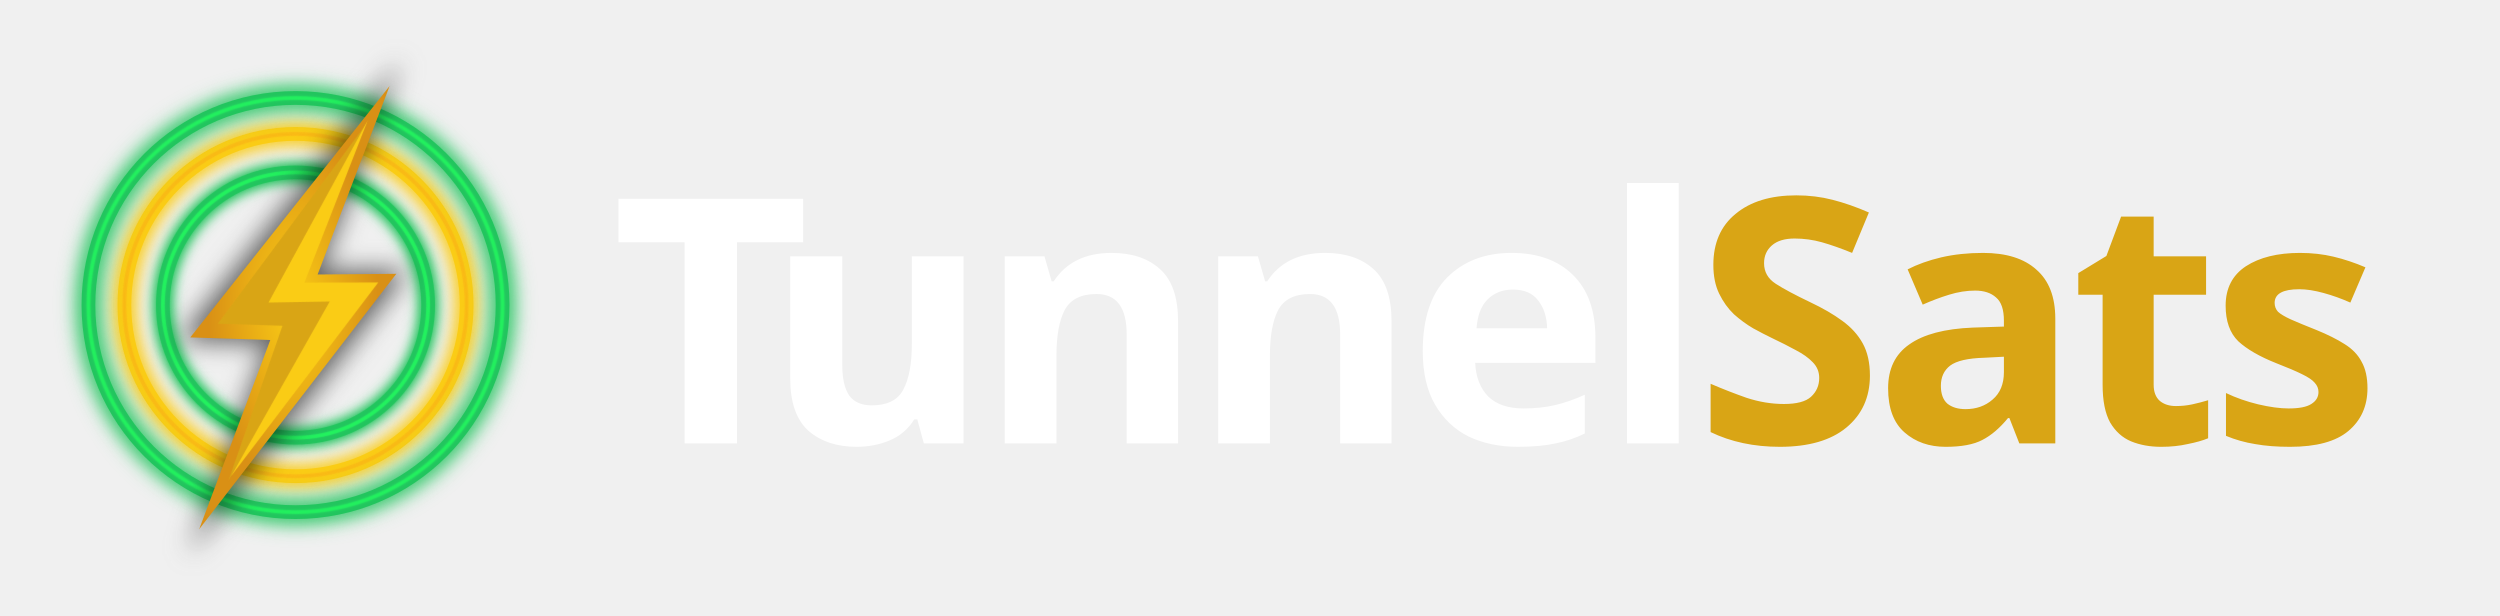
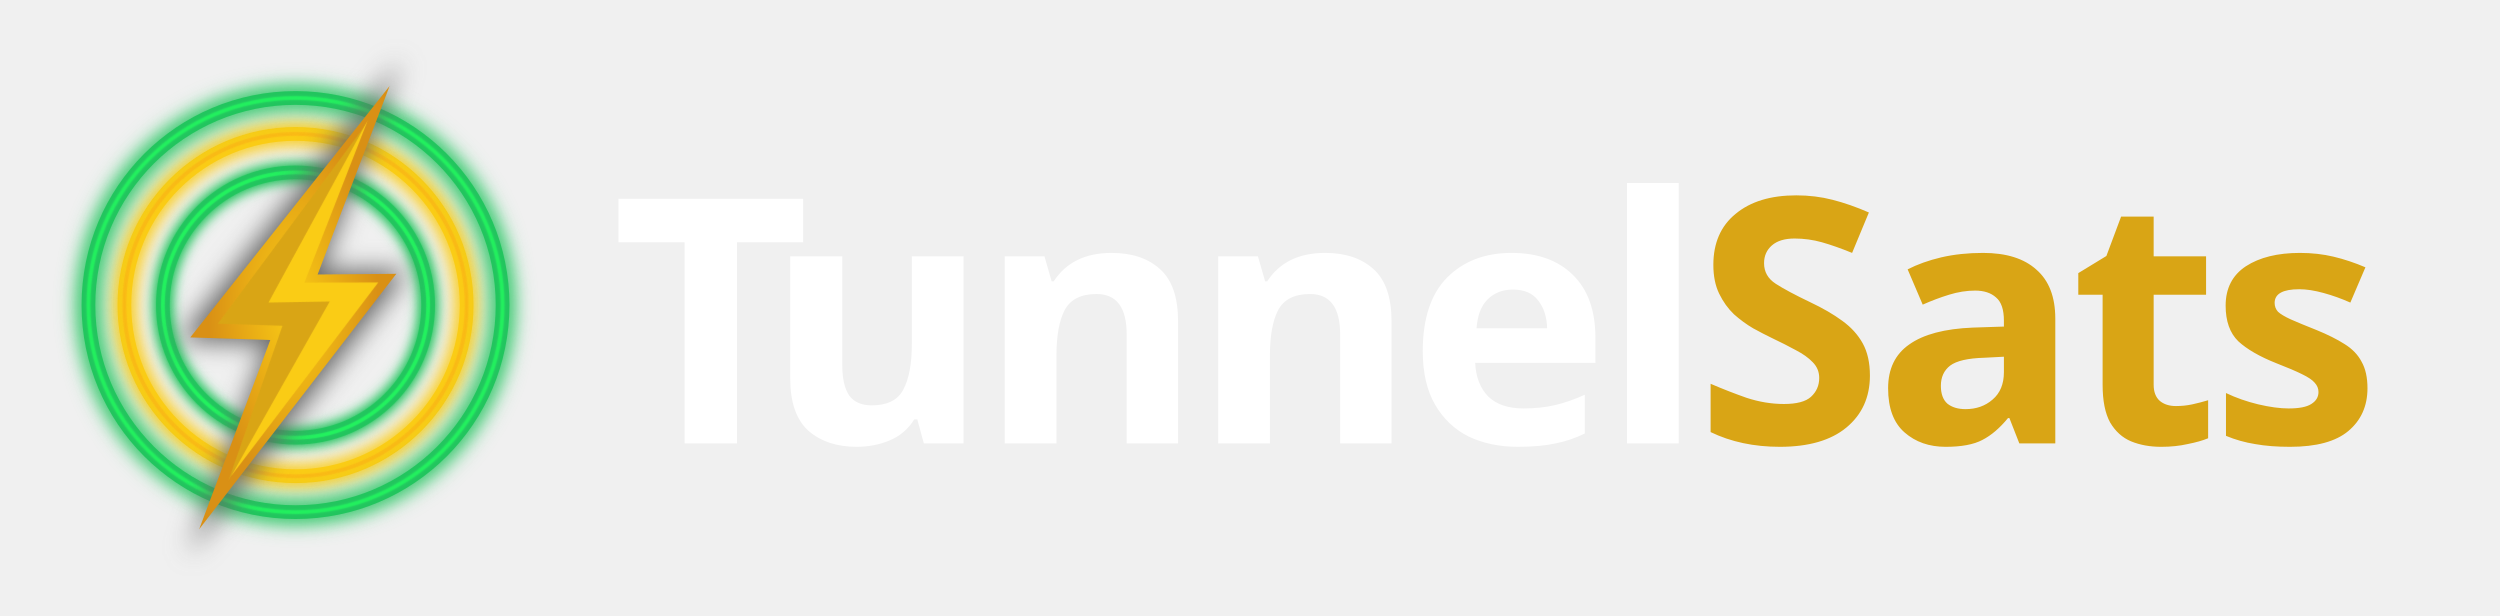
<svg xmlns="http://www.w3.org/2000/svg" xmlns:xlink="http://www.w3.org/1999/xlink" version="1.1" id="svg1" width="1666" height="410" viewBox="0 0 1666 410" xml:space="preserve">
  <defs id="defs1">
    <linearGradient id="linearGradient5825">
-       <stop style="stop-color:#facc15;stop-opacity:1;" offset="0" id="stop5825" />
-       <stop style="stop-color:#d99015;stop-opacity:1;" offset="0.825" id="stop5826" />
+       <stop stop-color="#facc15" stop-opacity="1" offset="0" id="stop5825" />
+       <stop stop-color="#d99015" stop-opacity="1" offset="0.825" id="stop5826" />
    </linearGradient>
-     <filter style="color-interpolation-filters:sRGB" id="filter5822" x="-0.034" y="-0.034" width="1.067" height="1.067">
+     <filter color-interpolation-filters="sRGB" id="filter5822" x="-0.034" y="-0.034" width="1.067" height="1.067">
      <feGaussianBlur stdDeviation="1.542" id="feGaussianBlur5822" />
    </filter>
-     <filter style="color-interpolation-filters:sRGB" id="filter5823" x="-0.073" y="-0.073" width="1.146" height="1.146">
+     <filter color-interpolation-filters="sRGB" id="filter5823" x="-0.073" y="-0.073" width="1.146" height="1.146">
      <feGaussianBlur stdDeviation="13.713" id="feGaussianBlur5823" />
    </filter>
-     <filter style="color-interpolation-filters:sRGB" id="filter5824" x="-0.07" y="-0.07" width="1.139" height="1.139">
+     <filter color-interpolation-filters="sRGB" id="filter5824" x="-0.07" y="-0.07" width="1.139" height="1.139">
      <feGaussianBlur stdDeviation="16.592" id="feGaussianBlur5824" />
    </filter>
    <radialGradient xlink:href="#linearGradient5825" id="radialGradient5826" cx="507.441" cy="522.383" fx="507.441" fy="522.383" r="187.17" gradientTransform="matrix(0.4754117,0,0,1.022781,56.32691,-263.0139)" gradientUnits="userSpaceOnUse" />
-     <filter style="color-interpolation-filters:sRGB" id="filter5826" x="-0.013" y="-0.005" width="1.026" height="1.011">
+     <filter color-interpolation-filters="sRGB" id="filter5826" x="-0.013" y="-0.005" width="1.026" height="1.011">
      <feGaussianBlur stdDeviation="1.474" id="feGaussianBlur5826" />
    </filter>
-     <filter style="color-interpolation-filters:sRGB" id="filter5827" x="-0.013" y="-0.005" width="1.026" height="1.011">
+     <filter color-interpolation-filters="sRGB" id="filter5827" x="-0.013" y="-0.005" width="1.026" height="1.011">
      <feGaussianBlur stdDeviation="1.462" id="feGaussianBlur5827" />
    </filter>
-     <filter style="color-interpolation-filters:sRGB" id="filter5828" x="-0.132" y="-0.061" width="1.264" height="1.123">
+     <filter color-interpolation-filters="sRGB" id="filter5828" x="-0.132" y="-0.061" width="1.264" height="1.123">
      <feGaussianBlur stdDeviation="20.556" id="feGaussianBlur5828" />
    </filter>
-     <filter style="color-interpolation-filters:sRGB" id="filter5829" x="-0.012" y="-0.012" width="1.025" height="1.025">
+     <filter color-interpolation-filters="sRGB" id="filter5829" x="-0.012" y="-0.012" width="1.025" height="1.025">
      <feGaussianBlur stdDeviation="2.408" id="feGaussianBlur5829" />
    </filter>
-     <filter style="color-interpolation-filters:sRGB" id="filter5830" x="-0.013" y="-0.013" width="1.027" height="1.027">
+     <filter color-interpolation-filters="sRGB" id="filter5830" x="-0.013" y="-0.013" width="1.027" height="1.027">
      <feGaussianBlur stdDeviation="1.99" id="feGaussianBlur5830" />
    </filter>
-     <filter style="color-interpolation-filters:sRGB" id="filter5831" x="-0.017" y="-0.017" width="1.034" height="1.034">
+     <filter color-interpolation-filters="sRGB" id="filter5831" x="-0.017" y="-0.017" width="1.034" height="1.034">
      <feGaussianBlur stdDeviation="1.952" id="feGaussianBlur5831" />
    </filter>
-     <filter style="color-interpolation-filters:sRGB" id="filter5832" x="-0.088" y="-0.088" width="1.175" height="1.175">
+     <filter color-interpolation-filters="sRGB" id="filter5832" x="-0.088" y="-0.088" width="1.175" height="1.175">
      <feGaussianBlur stdDeviation="21.671" id="feGaussianBlur5832" />
    </filter>
-     <filter style="color-interpolation-filters:sRGB" id="filter5833" x="-0.092" y="-0.092" width="1.183" height="1.183">
+     <filter color-interpolation-filters="sRGB" id="filter5833" x="-0.092" y="-0.092" width="1.183" height="1.183">
      <feGaussianBlur stdDeviation="17.91" id="feGaussianBlur5833" />
    </filter>
-     <filter style="color-interpolation-filters:sRGB" id="filter5834" x="-0.098" y="-0.098" width="1.196" height="1.196">
+     <filter color-interpolation-filters="sRGB" id="filter5834" x="-0.098" y="-0.098" width="1.196" height="1.196">
      <feGaussianBlur stdDeviation="13.88" id="feGaussianBlur5834" />
    </filter>
-     <filter style="color-interpolation-filters:sRGB" id="filter5835" x="-0.079" y="-0.079" width="1.158" height="1.158">
+     <filter color-interpolation-filters="sRGB" id="filter5835" x="-0.079" y="-0.079" width="1.158" height="1.158">
      <feGaussianBlur stdDeviation="10.627" id="feGaussianBlur5835" />
    </filter>
  </defs>
  <g id="layer3" transform="translate(-150.6121,-67.80897)">
    <g id="g2" transform="matrix(0.9475944,0,0,0.9475944,54.45858,19.15781)">
-       <path style="font-weight:bold;font-size:200px;font-family:Sans;-inkscape-font-specification:'Sans, Bold';letter-spacing:-5.379px;white-space:pre;fill:#ffffff;stroke-width:0" d="M 619.776,363.159 H 582.913 V 221.731 h -46.5 v -30.599 h 129.863 v 30.599 H 619.776 Z M 779.104,231.609 v 131.55 h -27.948 l -4.578,-16.865 h -2.168 c -4.176,6.746 -9.878,11.645 -17.106,14.697 -7.228,3.052 -15.018,4.578 -23.371,4.578 -13.974,0 -25.298,-3.775 -33.972,-11.324 -8.513,-7.71 -12.769,-19.997 -12.769,-36.863 v -85.772 h 36.622 v 76.617 c 0,9.316 1.606,16.383 4.819,21.202 3.373,4.658 8.674,6.987 15.902,6.987 10.922,0 18.311,-3.694 22.166,-11.083 4.016,-7.389 6.023,-18.07 6.023,-32.044 v -61.679 z m 104.108,-2.409 c 14.456,0 25.86,3.855 34.213,11.565 8.352,7.549 12.529,19.757 12.529,36.622 v 85.772 h -36.14 v -76.617 c 0,-18.953 -7.067,-28.43 -21.202,-28.43 -10.922,0 -18.391,3.775 -22.407,11.324 -3.855,7.389 -5.782,18.07 -5.782,32.044 v 61.679 H 808.042 V 231.609 h 27.948 l 5.06,17.588 h 1.446 c 8.674,-13.332 22.246,-19.997 40.718,-19.997 z m 150.127,0 c 14.456,0 25.86,3.855 34.212,11.565 8.352,7.549 12.528,19.757 12.528,36.622 v 85.772 h -36.14 v -76.617 c 0,-18.953 -7.067,-28.43 -21.202,-28.43 -10.922,0 -18.391,3.775 -22.407,11.324 -3.855,7.389 -5.782,18.07 -5.782,32.044 v 61.679 H 958.168 V 231.609 h 27.948 l 5.06,17.588 h 1.446 c 8.674,-13.332 22.246,-19.997 40.718,-19.997 z m 131.093,0 c 18.311,0 32.687,5.14 43.127,15.42 10.601,10.28 15.902,25.057 15.902,44.332 v 17.588 h -84.568 c 0.482,9.959 3.534,17.829 9.155,23.611 5.782,5.622 14.055,8.433 24.816,8.433 8.192,0 15.661,-0.803 22.407,-2.409 6.746,-1.606 13.653,-4.016 20.72,-7.228 v 27.225 c -6.425,3.212 -13.251,5.541 -20.479,6.987 -7.228,1.606 -16.062,2.409 -26.503,2.409 -13.01,0 -24.575,-2.409 -34.694,-7.228 -9.959,-4.979 -17.829,-12.448 -23.611,-22.407 -5.782,-9.959 -8.674,-22.487 -8.674,-37.586 0,-22.969 5.702,-40.236 17.106,-51.801 11.565,-11.565 26.663,-17.347 45.295,-17.347 z m 0.964,25.78 c -7.228,0 -13.171,2.329 -17.829,6.987 -4.497,4.497 -7.067,11.244 -7.71,20.238 h 49.632 c -0.161,-7.87 -2.249,-14.376 -6.264,-19.516 -3.855,-5.14 -9.798,-7.71 -17.829,-7.71 z m 116.637,108.179 h -36.381 v -183.109 h 36.381 z" id="path1" />
-       <path style="font-weight:bold;font-size:200px;font-family:Sans;-inkscape-font-specification:'Sans, Bold';letter-spacing:-5.379px;white-space:pre;fill:#d9a515;stroke-width:0" d="m 1416.498,315.454 q 0,22.889 -16.624,36.622 -16.384,13.492 -46.741,13.492 -27.226,0 -48.669,-10.36 v -33.972 q 12.288,5.301 25.298,9.878 13.251,4.337 26.262,4.337 13.492,0 19.034,-5.06 5.782,-5.301 5.782,-13.251 0,-6.505 -4.578,-11.083 -4.337,-4.578 -11.806,-8.433 -7.469,-4.096 -17.106,-8.674 -6.023,-2.891 -13.01,-6.746 -6.987,-4.096 -13.492,-9.878 -6.264,-6.023 -10.36,-14.456 -4.096,-8.433 -4.096,-20.238 0,-23.13 15.661,-35.899 15.661,-13.01 42.645,-13.01 13.492,0 25.539,3.132 12.288,3.132 25.539,8.915 l -11.806,28.43 q -11.806,-4.819 -21.202,-7.469 -9.396,-2.65 -19.275,-2.65 -10.36,0 -15.902,4.819 -5.541,4.819 -5.541,12.529 0,9.155 8.192,14.456 8.192,5.301 24.334,13.01 13.251,6.264 22.407,13.01 9.396,6.746 14.456,15.902 5.06,9.155 5.06,22.648 z m 79.533,-86.254 q 24.575,0 37.586,11.806 13.251,11.565 13.251,34.453 v 87.7 h -25.298 l -6.987,-17.829 h -0.964 q -8.674,10.601 -18.07,15.42 -9.155,4.819 -25.78,4.819 -17.347,0 -28.912,-10.119 -11.565,-10.119 -11.565,-31.08 0,-20.479 14.938,-30.839 14.938,-10.601 44.573,-11.806 l 21.925,-0.723 v -4.096 q 0,-11.806 -5.542,-16.383 -5.301,-4.819 -14.697,-4.819 -8.915,0 -18.311,2.891 -9.396,2.891 -18.552,6.987 l -10.601,-24.816 q 10.36,-5.301 23.611,-8.433 13.492,-3.132 29.394,-3.132 z m 0.964,73.726 q -17.347,0.482 -24.093,5.541 -6.505,5.06 -6.505,14.215 0,8.433 4.578,12.529 4.819,3.855 12.769,3.855 11.324,0 19.034,-6.746 7.951,-6.746 7.951,-19.275 v -10.842 z m 134.707,33.972 q 6.023,0 11.565,-1.205 5.542,-1.205 11.083,-2.891 v 26.744 q -5.782,2.409 -14.456,4.096 -8.433,1.927 -18.552,1.927 -11.806,0 -21.202,-3.855 -9.155,-3.855 -14.697,-13.251 -5.301,-9.637 -5.301,-26.503 v -63.365 h -17.106 v -15.179 l 19.756,-12.047 10.36,-27.707 h 22.889 v 27.948 h 36.863 v 26.985 h -36.863 v 63.365 q 0,7.469 4.337,11.324 4.337,3.614 11.324,3.614 z m 134.707,-12.529 q 0,18.793 -13.492,30.117 -13.251,11.083 -40.959,11.083 -13.974,0 -24.575,-1.927 -10.601,-1.687 -20.479,-5.782 v -30.117 q 10.601,5.06 22.648,7.951 12.288,2.891 21.443,2.891 11.083,0 15.902,-3.132 5.06,-3.132 5.06,-8.433 0,-3.614 -2.65,-6.505 -2.409,-2.891 -8.915,-6.023 -6.264,-3.132 -18.07,-7.71 -17.588,-6.987 -26.744,-15.42 -8.915,-8.674 -8.915,-25.057 0,-18.311 14.215,-27.707 14.456,-9.396 38.068,-9.396 12.528,0 23.611,2.65 11.083,2.65 22.407,7.469 l -10.601,24.816 q -9.155,-4.096 -18.793,-6.746 -9.637,-2.65 -17.106,-2.65 -17.347,0 -17.347,9.637 0,3.614 2.409,6.264 2.65,2.409 8.915,5.301 6.505,2.891 18.07,7.469 11.806,4.819 19.757,9.878 8.192,5.06 12.047,12.529 4.096,7.228 4.096,18.552 z" id="path2" />
+       <path font-weight="bold" font-size="200px" font-family="Sans" letter-spacing="-5.379px" fill="#ffffff" stroke-width="0" d="M 619.776,363.159 H 582.913 V 221.731 h -46.5 v -30.599 h 129.863 v 30.599 H 619.776 Z M 779.104,231.609 v 131.55 h -27.948 l -4.578,-16.865 h -2.168 c -4.176,6.746 -9.878,11.645 -17.106,14.697 -7.228,3.052 -15.018,4.578 -23.371,4.578 -13.974,0 -25.298,-3.775 -33.972,-11.324 -8.513,-7.71 -12.769,-19.997 -12.769,-36.863 v -85.772 h 36.622 v 76.617 c 0,9.316 1.606,16.383 4.819,21.202 3.373,4.658 8.674,6.987 15.902,6.987 10.922,0 18.311,-3.694 22.166,-11.083 4.016,-7.389 6.023,-18.07 6.023,-32.044 v -61.679 z m 104.108,-2.409 c 14.456,0 25.86,3.855 34.213,11.565 8.352,7.549 12.529,19.757 12.529,36.622 v 85.772 h -36.14 v -76.617 c 0,-18.953 -7.067,-28.43 -21.202,-28.43 -10.922,0 -18.391,3.775 -22.407,11.324 -3.855,7.389 -5.782,18.07 -5.782,32.044 v 61.679 H 808.042 V 231.609 h 27.948 l 5.06,17.588 h 1.446 c 8.674,-13.332 22.246,-19.997 40.718,-19.997 z m 150.127,0 c 14.456,0 25.86,3.855 34.212,11.565 8.352,7.549 12.528,19.757 12.528,36.622 v 85.772 h -36.14 v -76.617 c 0,-18.953 -7.067,-28.43 -21.202,-28.43 -10.922,0 -18.391,3.775 -22.407,11.324 -3.855,7.389 -5.782,18.07 -5.782,32.044 v 61.679 H 958.168 V 231.609 h 27.948 l 5.06,17.588 h 1.446 c 8.674,-13.332 22.246,-19.997 40.718,-19.997 z m 131.093,0 c 18.311,0 32.687,5.14 43.127,15.42 10.601,10.28 15.902,25.057 15.902,44.332 v 17.588 h -84.568 c 0.482,9.959 3.534,17.829 9.155,23.611 5.782,5.622 14.055,8.433 24.816,8.433 8.192,0 15.661,-0.803 22.407,-2.409 6.746,-1.606 13.653,-4.016 20.72,-7.228 v 27.225 c -6.425,3.212 -13.251,5.541 -20.479,6.987 -7.228,1.606 -16.062,2.409 -26.503,2.409 -13.01,0 -24.575,-2.409 -34.694,-7.228 -9.959,-4.979 -17.829,-12.448 -23.611,-22.407 -5.782,-9.959 -8.674,-22.487 -8.674,-37.586 0,-22.969 5.702,-40.236 17.106,-51.801 11.565,-11.565 26.663,-17.347 45.295,-17.347 z m 0.964,25.78 c -7.228,0 -13.171,2.329 -17.829,6.987 -4.497,4.497 -7.067,11.244 -7.71,20.238 h 49.632 c -0.161,-7.87 -2.249,-14.376 -6.264,-19.516 -3.855,-5.14 -9.798,-7.71 -17.829,-7.71 z m 116.637,108.179 h -36.381 v -183.109 h 36.381 z" id="path1" />
+       <path font-weight="bold" font-size="200px" font-family="Sans" letter-spacing="-5.379px" fill="#d9a515" stroke-width="0" d="m 1416.498,315.454 q 0,22.889 -16.624,36.622 -16.384,13.492 -46.741,13.492 -27.226,0 -48.669,-10.36 v -33.972 q 12.288,5.301 25.298,9.878 13.251,4.337 26.262,4.337 13.492,0 19.034,-5.06 5.782,-5.301 5.782,-13.251 0,-6.505 -4.578,-11.083 -4.337,-4.578 -11.806,-8.433 -7.469,-4.096 -17.106,-8.674 -6.023,-2.891 -13.01,-6.746 -6.987,-4.096 -13.492,-9.878 -6.264,-6.023 -10.36,-14.456 -4.096,-8.433 -4.096,-20.238 0,-23.13 15.661,-35.899 15.661,-13.01 42.645,-13.01 13.492,0 25.539,3.132 12.288,3.132 25.539,8.915 l -11.806,28.43 q -11.806,-4.819 -21.202,-7.469 -9.396,-2.65 -19.275,-2.65 -10.36,0 -15.902,4.819 -5.541,4.819 -5.541,12.529 0,9.155 8.192,14.456 8.192,5.301 24.334,13.01 13.251,6.264 22.407,13.01 9.396,6.746 14.456,15.902 5.06,9.155 5.06,22.648 z m 79.533,-86.254 q 24.575,0 37.586,11.806 13.251,11.565 13.251,34.453 v 87.7 h -25.298 l -6.987,-17.829 h -0.964 q -8.674,10.601 -18.07,15.42 -9.155,4.819 -25.78,4.819 -17.347,0 -28.912,-10.119 -11.565,-10.119 -11.565,-31.08 0,-20.479 14.938,-30.839 14.938,-10.601 44.573,-11.806 l 21.925,-0.723 v -4.096 q 0,-11.806 -5.542,-16.383 -5.301,-4.819 -14.697,-4.819 -8.915,0 -18.311,2.891 -9.396,2.891 -18.552,6.987 l -10.601,-24.816 q 10.36,-5.301 23.611,-8.433 13.492,-3.132 29.394,-3.132 z m 0.964,73.726 q -17.347,0.482 -24.093,5.541 -6.505,5.06 -6.505,14.215 0,8.433 4.578,12.529 4.819,3.855 12.769,3.855 11.324,0 19.034,-6.746 7.951,-6.746 7.951,-19.275 v -10.842 z m 134.707,33.972 q 6.023,0 11.565,-1.205 5.542,-1.205 11.083,-2.891 v 26.744 q -5.782,2.409 -14.456,4.096 -8.433,1.927 -18.552,1.927 -11.806,0 -21.202,-3.855 -9.155,-3.855 -14.697,-13.251 -5.301,-9.637 -5.301,-26.503 v -63.365 h -17.106 v -15.179 l 19.756,-12.047 10.36,-27.707 h 22.889 v 27.948 h 36.863 v 26.985 h -36.863 v 63.365 q 0,7.469 4.337,11.324 4.337,3.614 11.324,3.614 z m 134.707,-12.529 q 0,18.793 -13.492,30.117 -13.251,11.083 -40.959,11.083 -13.974,0 -24.575,-1.927 -10.601,-1.687 -20.479,-5.782 v -30.117 q 10.601,5.06 22.648,7.951 12.288,2.891 21.443,2.891 11.083,0 15.902,-3.132 5.06,-3.132 5.06,-8.433 0,-3.614 -2.65,-6.505 -2.409,-2.891 -8.915,-6.023 -6.264,-3.132 -18.07,-7.71 -17.588,-6.987 -26.744,-15.42 -8.915,-8.674 -8.915,-25.057 0,-18.311 14.215,-27.707 14.456,-9.396 38.068,-9.396 12.528,0 23.611,2.65 11.083,2.65 22.407,7.469 l -10.601,24.816 q -9.155,-4.096 -18.793,-6.746 -9.637,-2.65 -17.106,-2.65 -17.347,0 -17.347,9.637 0,3.614 2.409,6.264 2.65,2.409 8.915,5.301 6.505,2.891 18.07,7.469 11.806,4.819 19.757,9.878 8.192,5.06 12.047,12.529 4.096,7.228 4.096,18.552 z" id="path2" />
    </g>
  </g>
-   <g id="layer1" style="display:inline" transform="translate(-150.6121,-67.80897)" />
-   <g id="layer2" style="display:inline" transform="translate(-150.6121,-67.80897)">
+   <g id="layer1" display="inline" transform="translate(-150.6121,-67.80897)" />
+   <g id="layer2" display="inline" transform="translate(-150.6121,-67.80897)">
    <g id="g1" transform="matrix(0.7714979,0,0,0.7714979,116.4793,63.52502)">
-       <circle style="display:inline;opacity:1;fill:none;stroke:#22c55e;stroke-width:28;stroke-dasharray:none;stroke-opacity:1;filter:url(#filter5834)" id="circle5834" cx="511.5" cy="517.719" r="240.98" transform="matrix(0.4754117,0,0,0.4754117,56.32691,22.92261)" />
-       <circle style="display:inline;opacity:1;fill:none;stroke:#22c55e;stroke-width:25;stroke-dasharray:none;stroke-opacity:1;filter:url(#filter5835)" id="circle5822" cx="511.5" cy="517.719" r="240.98" transform="matrix(0.4754117,0,0,0.4754117,56.32691,22.92261)" />
-       <circle style="display:inline;opacity:1;fill:none;stroke:#22c55e;stroke-width:25;stroke-dasharray:none;stroke-opacity:1;filter:url(#filter5822)" id="path5819" cx="511.5" cy="517.719" r="240.98" transform="matrix(0.4754117,0,0,0.4754117,56.32691,22.92261)" />
-       <circle style="display:inline;opacity:1;mix-blend-mode:normal;fill:none;stroke:#22f25e;stroke-width:6.9;stroke-dasharray:none;stroke-opacity:1;filter:url(#filter5831)" id="circle5831" cx="511.5" cy="517.719" r="240.98" transform="matrix(0.4754117,0,0,0.4754117,56.32691,22.92261)" />
-       <circle style="display:inline;opacity:1;fill:none;stroke:#facc15;stroke-width:28;stroke-dasharray:none;stroke-opacity:1;filter:url(#filter5833)" id="circle5833" cx="511.5" cy="517.719" r="310.942" transform="matrix(0.4754117,0,0,0.4754117,56.32691,22.92261)" />
-       <circle style="display:inline;opacity:1;fill:none;stroke:#facc15;stroke-width:25;stroke-dasharray:none;stroke-opacity:1;filter:url(#filter5823)" id="circle5820" cx="511.5" cy="517.719" r="310.942" transform="matrix(0.4754117,0,0,0.4754117,56.32691,22.92261)" />
-       <circle style="display:inline;opacity:1;fill:none;stroke:#facc15;stroke-width:11.885;stroke-dasharray:none;stroke-opacity:1" id="circle5823" cx="299.5" cy="269.052" r="147.826" />
-       <circle style="display:inline;opacity:1;fill:none;stroke:#faba15;stroke-width:7;stroke-dasharray:none;stroke-opacity:1;filter:url(#filter5830)" id="circle5830" cx="511.5" cy="517.719" r="310.942" transform="matrix(0.4754117,0,0,0.4754117,56.32691,22.92261)" />
-       <circle style="display:inline;opacity:1;mix-blend-mode:normal;fill:none;fill-opacity:1;stroke:#22c55e;stroke-width:28;stroke-dasharray:none;stroke-opacity:1;filter:url(#filter5832)" id="circle5832" cx="511.5" cy="517.719" r="376.24" transform="matrix(0.4754117,0,0,0.4754117,56.32691,22.92261)" />
-       <circle style="display:inline;opacity:1;mix-blend-mode:normal;fill:none;fill-opacity:1;stroke:#22c55e;stroke-width:25;stroke-dasharray:none;stroke-opacity:1;filter:url(#filter5824)" id="circle5821" cx="511.5" cy="517.719" r="376.24" transform="matrix(0.4754117,0,0,0.4754117,56.32691,22.92261)" />
-       <circle style="display:inline;opacity:1;mix-blend-mode:normal;fill:none;fill-opacity:1;stroke:#22c55e;stroke-width:11.885;stroke-dasharray:none;stroke-opacity:1" id="circle5824" cx="299.5" cy="269.052" r="178.869" />
-       <circle style="display:inline;opacity:1;mix-blend-mode:normal;fill:none;fill-opacity:1;stroke:#22f25e;stroke-width:7;stroke-dasharray:none;stroke-opacity:1;filter:url(#filter5829)" id="circle5829" cx="511.5" cy="517.719" r="376.24" transform="matrix(0.4754117,0,0,0.4754117,56.32691,22.92261)" />
-       <path style="display:inline;opacity:1;mix-blend-mode:multiply;fill:#666666;fill-opacity:1;stroke-width:1.031;filter:url(#filter5828)" d="m 682.486,119.713 -362.215,456.784 145.376,4.775 -129.223,343.782 358.188,-464.085 -142.966,1.231 z" id="path5818" transform="matrix(0.5315455,0,0,0.5315455,27.84235,-6.400715)" />
-       <path style="display:inline;opacity:1;fill:url(#radialGradient5826);stroke-width:0.49" d="m 380.789,79.835 -172.201,217.16 69.113,2.27 -61.434,163.438 170.287,-220.631 -67.968,0.585 z" id="path5827" />
-       <path style="display:inline;opacity:1;mix-blend-mode:normal;fill:#d9a515;fill-opacity:1;stroke-width:1.031;filter:url(#filter5826)" d="M 641.637,186.537 370.361,551.557 487.796,555.38 389.599,836.784 578.56,509.466 464.095,512.114 Z" id="path5824" transform="matrix(0.4754117,0,0,0.4754117,56.32691,22.92261)" />
-       <path style="display:inline;opacity:1;mix-blend-mode:normal;fill:#facc15;fill-opacity:1;stroke-width:1.031;filter:url(#filter5827)" d="m 642.644,182.407 -180.121,330.713 111.134,-1.875 -179.225,317.346 267.38,-351.911 -134.183,0.222 z" id="path5825" transform="matrix(0.4754117,0,0,0.4754117,56.32691,22.92261)" />
+       <circle display="inline" opacity="1" fill="none" stroke="#22c55e" stroke-width="28" stroke-dasharray="none" stroke-opacity="1" filter="url(#filter5834)" id="circle5834" cx="511.5" cy="517.719" r="240.98" transform="matrix(0.4754117,0,0,0.4754117,56.32691,22.92261)" />
+       <circle display="inline" opacity="1" fill="none" stroke="#22c55e" stroke-width="25" stroke-dasharray="none" stroke-opacity="1" filter="url(#filter5835)" id="circle5822" cx="511.5" cy="517.719" r="240.98" transform="matrix(0.4754117,0,0,0.4754117,56.32691,22.92261)" />
+       <circle display="inline" opacity="1" fill="none" stroke="#22c55e" stroke-width="25" stroke-dasharray="none" stroke-opacity="1" filter="url(#filter5822)" id="path5819" cx="511.5" cy="517.719" r="240.98" transform="matrix(0.4754117,0,0,0.4754117,56.32691,22.92261)" />
+       <circle display="inline" opacity="1" fill="none" stroke="#22f25e" stroke-width="6.9" stroke-dasharray="none" stroke-opacity="1" filter="url(#filter5831)" id="circle5831" cx="511.5" cy="517.719" r="240.98" transform="matrix(0.4754117,0,0,0.4754117,56.32691,22.92261)" />
+       <circle display="inline" opacity="1" fill="none" stroke="#facc15" stroke-width="28" stroke-dasharray="none" stroke-opacity="1" filter="url(#filter5833)" id="circle5833" cx="511.5" cy="517.719" r="310.942" transform="matrix(0.4754117,0,0,0.4754117,56.32691,22.92261)" />
+       <circle display="inline" opacity="1" fill="none" stroke="#facc15" stroke-width="25" stroke-dasharray="none" stroke-opacity="1" filter="url(#filter5823)" id="circle5820" cx="511.5" cy="517.719" r="310.942" transform="matrix(0.4754117,0,0,0.4754117,56.32691,22.92261)" />
+       <circle display="inline" opacity="1" fill="none" stroke="#facc15" stroke-width="11.885" stroke-dasharray="none" stroke-opacity="1" id="circle5823" cx="299.5" cy="269.052" r="147.826" />
+       <circle display="inline" opacity="1" fill="none" stroke="#faba15" stroke-width="7" stroke-dasharray="none" stroke-opacity="1" filter="url(#filter5830)" id="circle5830" cx="511.5" cy="517.719" r="310.942" transform="matrix(0.4754117,0,0,0.4754117,56.32691,22.92261)" />
+       <circle display="inline" opacity="1" fill="none" fill-opacity="1" stroke="#22c55e" stroke-width="28" stroke-dasharray="none" stroke-opacity="1" filter="url(#filter5832)" id="circle5832" cx="511.5" cy="517.719" r="376.24" transform="matrix(0.4754117,0,0,0.4754117,56.32691,22.92261)" />
+       <circle display="inline" opacity="1" fill="none" fill-opacity="1" stroke="#22c55e" stroke-width="25" stroke-dasharray="none" stroke-opacity="1" filter="url(#filter5824)" id="circle5821" cx="511.5" cy="517.719" r="376.24" transform="matrix(0.4754117,0,0,0.4754117,56.32691,22.92261)" />
+       <circle display="inline" opacity="1" fill="none" fill-opacity="1" stroke="#22c55e" stroke-width="11.885" stroke-dasharray="none" stroke-opacity="1" id="circle5824" cx="299.5" cy="269.052" r="178.869" />
+       <circle display="inline" opacity="1" fill="none" fill-opacity="1" stroke="#22f25e" stroke-width="7" stroke-dasharray="none" stroke-opacity="1" filter="url(#filter5829)" id="circle5829" cx="511.5" cy="517.719" r="376.24" transform="matrix(0.4754117,0,0,0.4754117,56.32691,22.92261)" />
+       <path display="inline" opacity="1" fill="#666666" fill-opacity="1" stroke-width="1.031" filter="url(#filter5828)" d="m 682.486,119.713 -362.215,456.784 145.376,4.775 -129.223,343.782 358.188,-464.085 -142.966,1.231 z" id="path5818" transform="matrix(0.5315455,0,0,0.5315455,27.84235,-6.400715)" />
+       <path display="inline" opacity="1" fill="url(#radialGradient5826)" stroke-width="0.49" d="m 380.789,79.835 -172.201,217.16 69.113,2.27 -61.434,163.438 170.287,-220.631 -67.968,0.585 z" id="path5827" />
+       <path display="inline" opacity="1" fill="#d9a515" fill-opacity="1" stroke-width="1.031" filter="url(#filter5826)" d="M 641.637,186.537 370.361,551.557 487.796,555.38 389.599,836.784 578.56,509.466 464.095,512.114 Z" id="path5824" transform="matrix(0.4754117,0,0,0.4754117,56.32691,22.92261)" />
+       <path display="inline" opacity="1" fill="#facc15" fill-opacity="1" stroke-width="1.031" filter="url(#filter5827)" d="m 642.644,182.407 -180.121,330.713 111.134,-1.875 -179.225,317.346 267.38,-351.911 -134.183,0.222 z" id="path5825" transform="matrix(0.4754117,0,0,0.4754117,56.32691,22.92261)" />
    </g>
  </g>
</svg>
